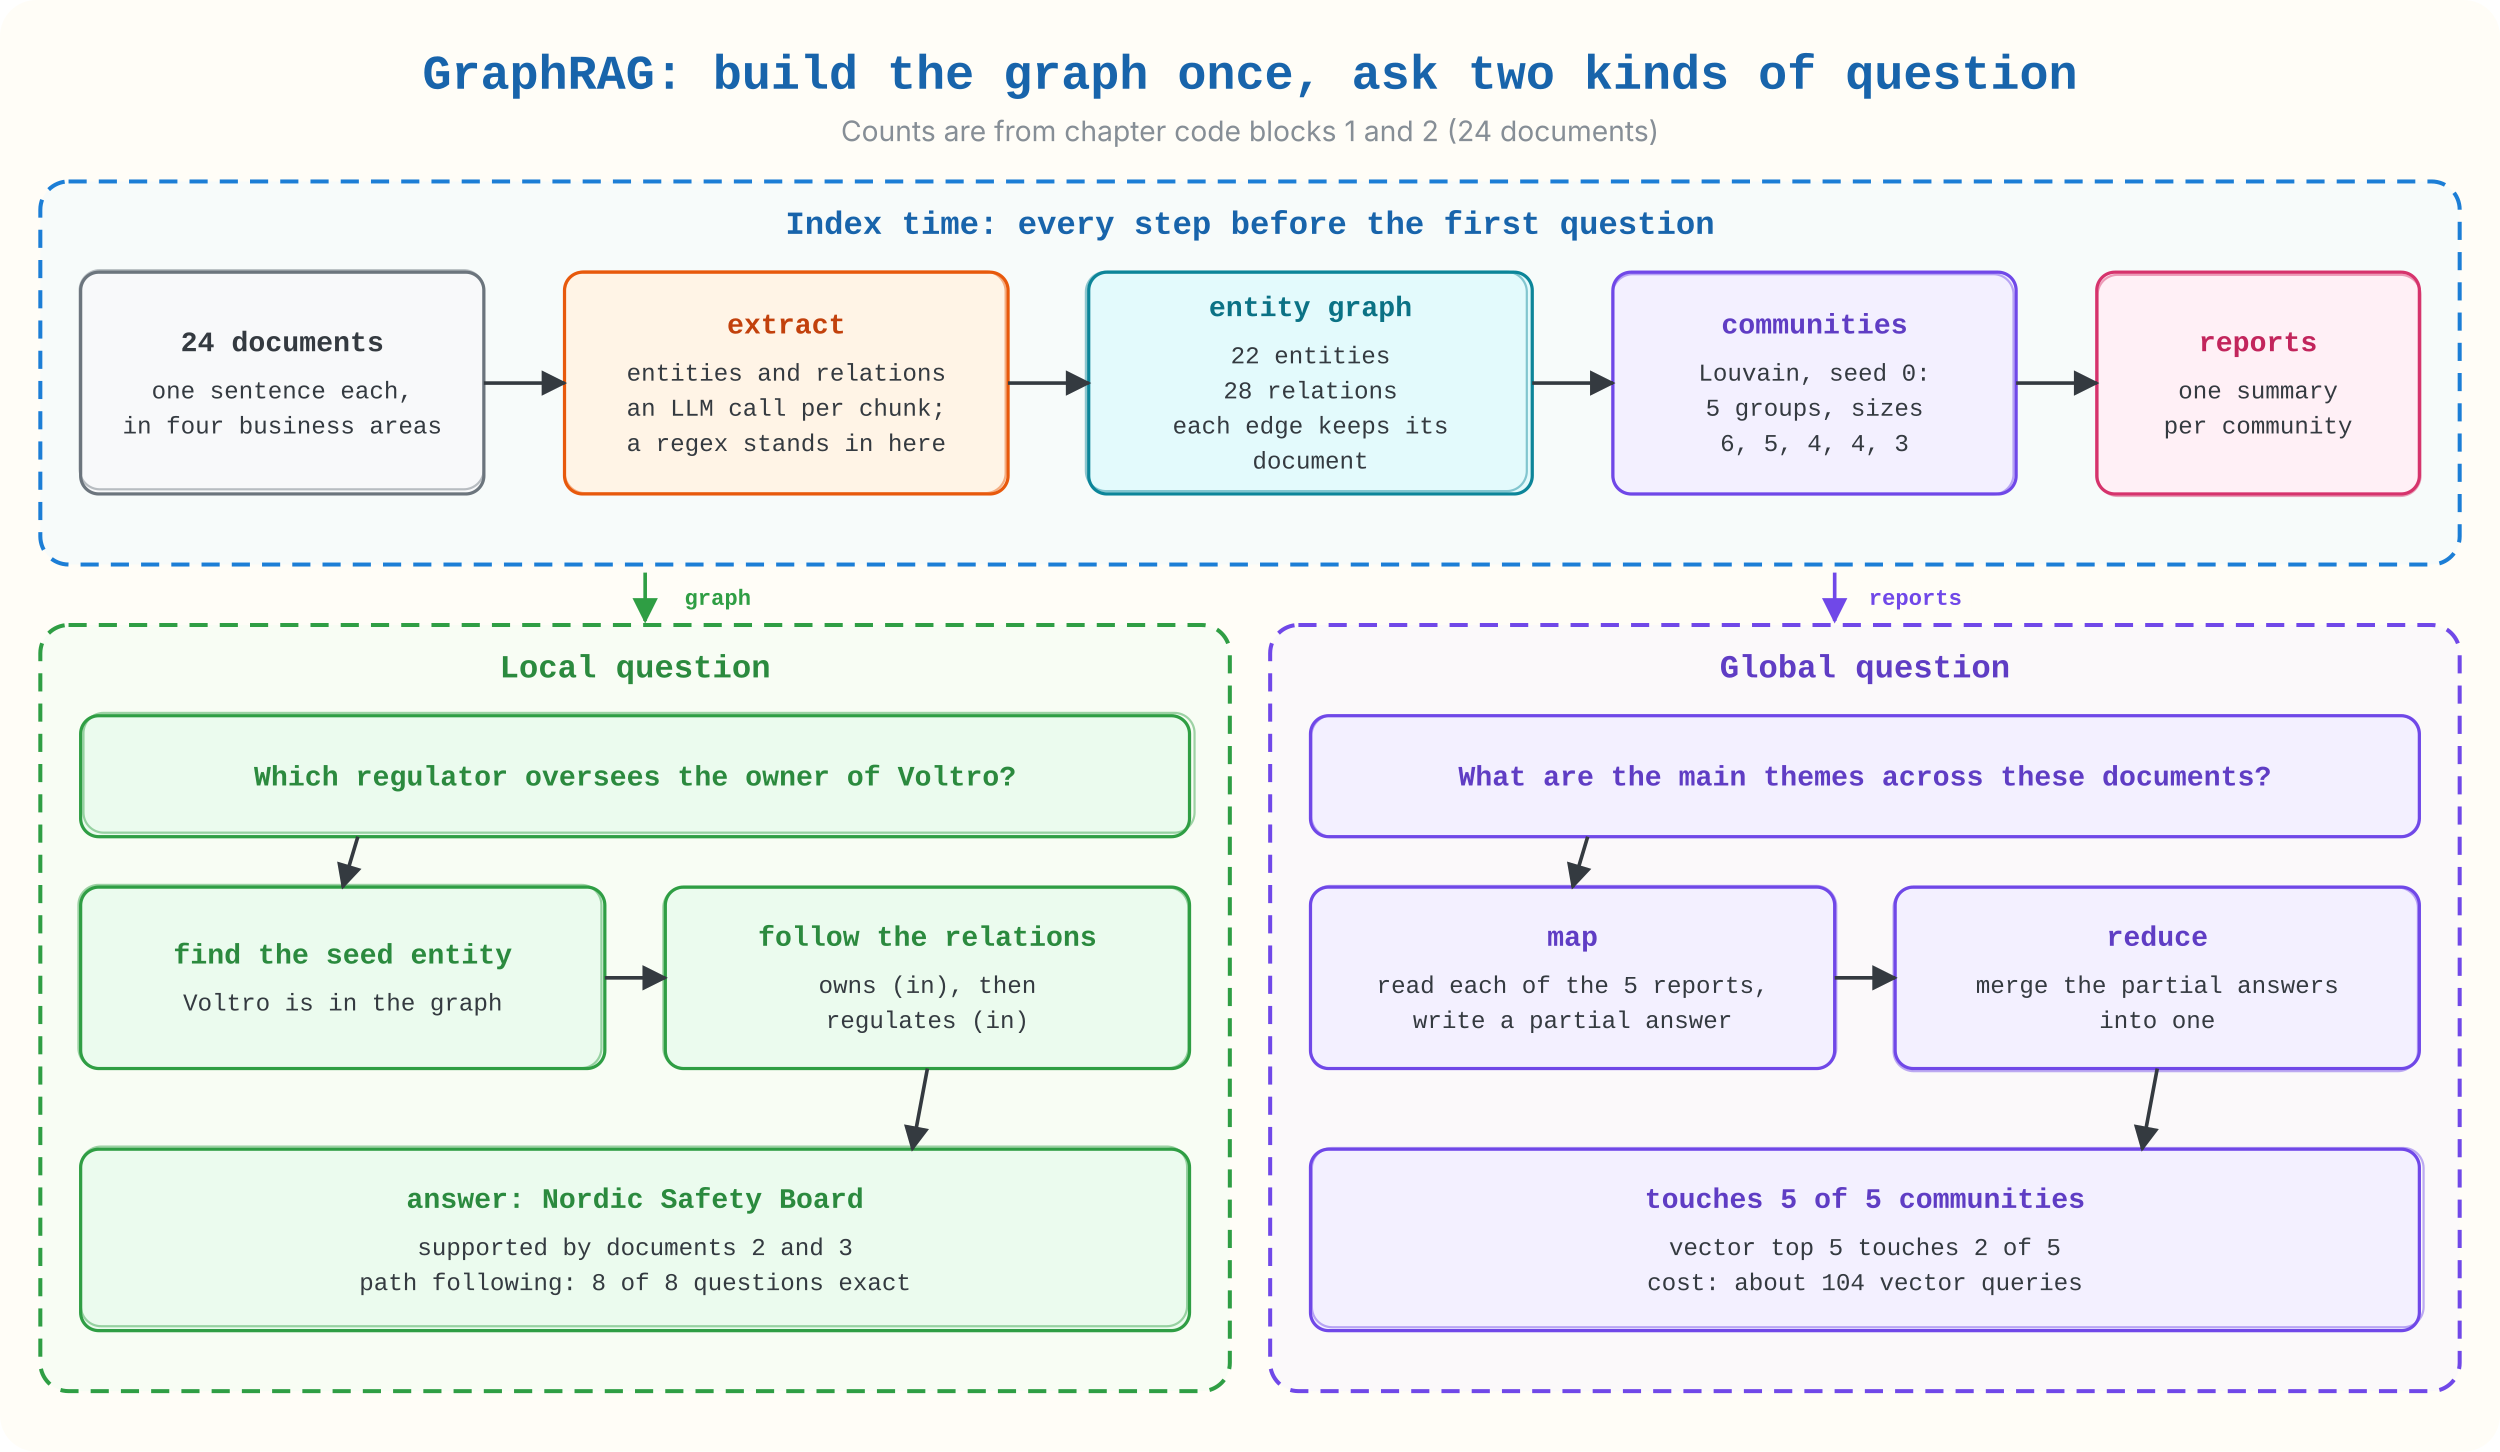
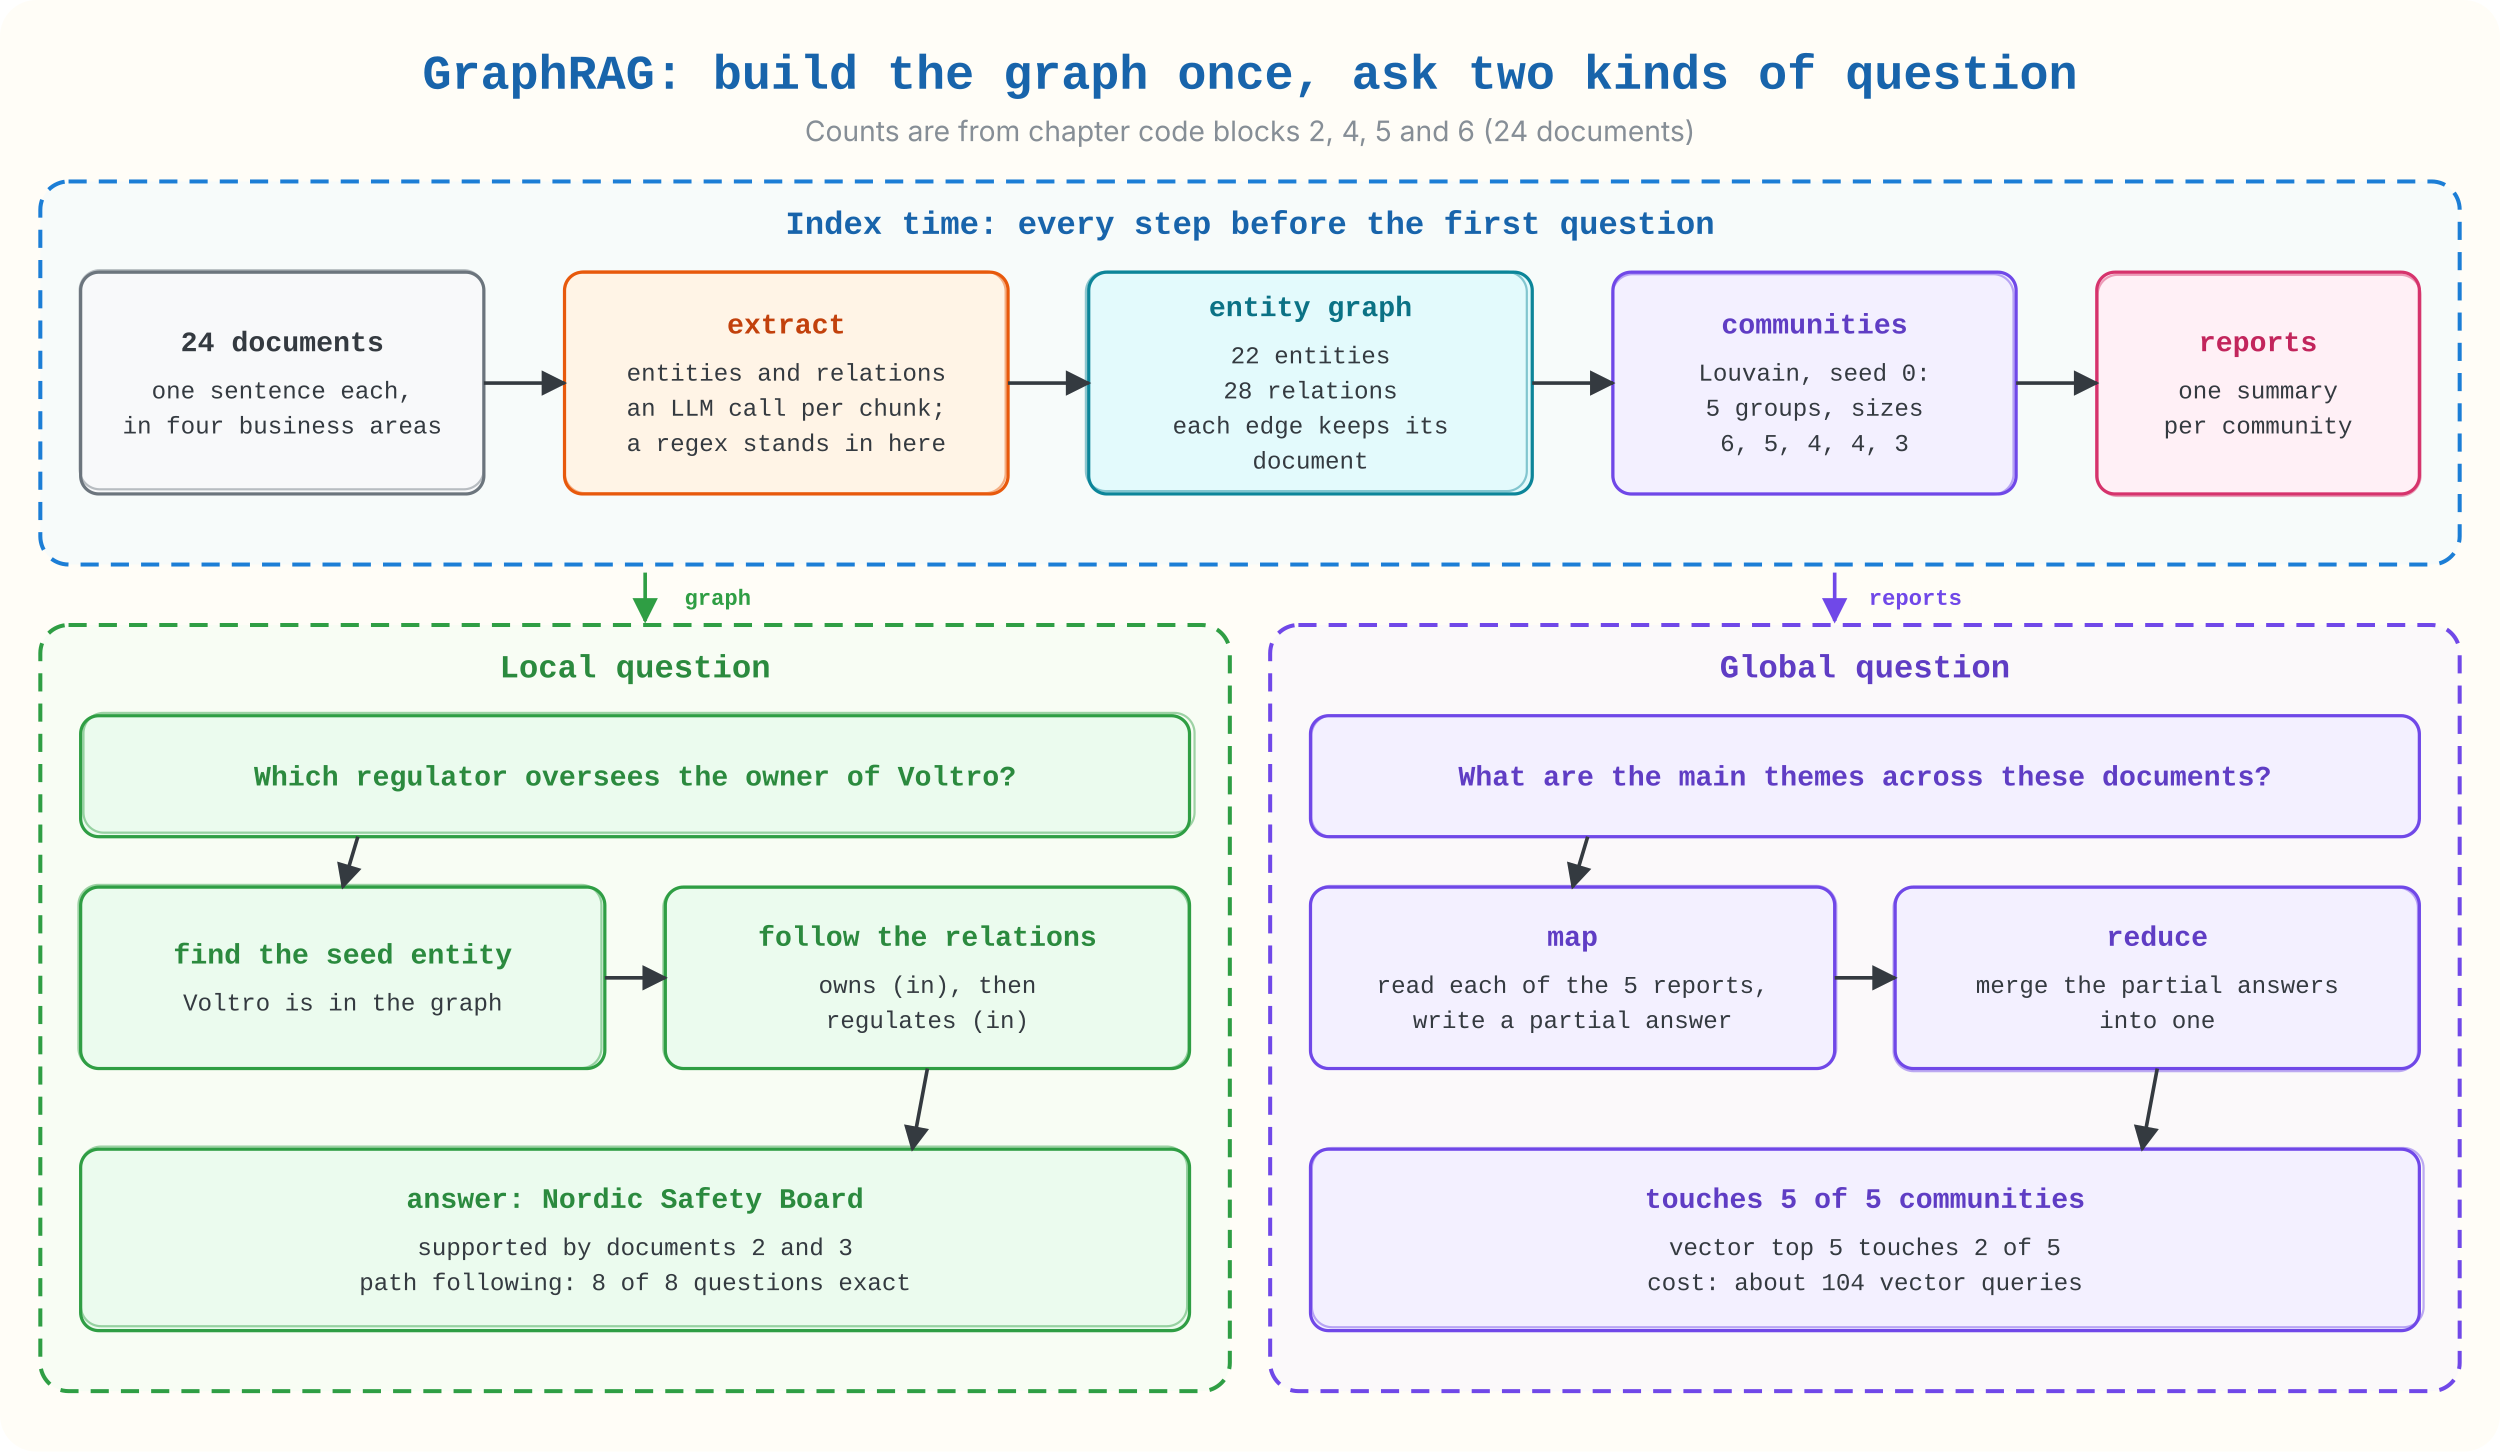
<svg xmlns="http://www.w3.org/2000/svg" viewBox="0 0 1240 720" width="1240" height="720" role="img" aria-label="GraphRAG: build the graph once, ask two kinds of question">
  <defs>
    <marker id="ah2f9e44" viewBox="0 0 10 10" refX="9" refY="5" markerWidth="7" markerHeight="7" orient="auto-start-reverse">
      <path d="M0,0 L10,5 L0,10 z" fill="#2f9e44" />
    </marker>
    <marker id="ah2f9e44s" viewBox="0 0 10 10" refX="9" refY="5" markerWidth="7" markerHeight="7" orient="auto-start-reverse">
      <path d="M0,0 L10,5 L0,10 z" fill="#2f9e44" />
    </marker>
    <marker id="ah343a40" viewBox="0 0 10 10" refX="9" refY="5" markerWidth="7" markerHeight="7" orient="auto-start-reverse">
      <path d="M0,0 L10,5 L0,10 z" fill="#343a40" />
    </marker>
    <marker id="ah343a40s" viewBox="0 0 10 10" refX="9" refY="5" markerWidth="7" markerHeight="7" orient="auto-start-reverse">
      <path d="M0,0 L10,5 L0,10 z" fill="#343a40" />
    </marker>
    <marker id="ah7048e8" viewBox="0 0 10 10" refX="9" refY="5" markerWidth="7" markerHeight="7" orient="auto-start-reverse">
      <path d="M0,0 L10,5 L0,10 z" fill="#7048e8" />
    </marker>
    <marker id="ah7048e8s" viewBox="0 0 10 10" refX="9" refY="5" markerWidth="7" markerHeight="7" orient="auto-start-reverse">
      <path d="M0,0 L10,5 L0,10 z" fill="#7048e8" />
    </marker>
  </defs>
  <rect x="0" y="0" width="1240" height="720" rx="18" fill="#fffdf7" />
  <text xml:space="preserve" x="620.0" y="44" text-anchor="middle" font-family="'Cascadia Code','JetBrains Mono','SF Mono',Menlo,Consolas,'Liberation Mono',monospace" font-size="24" font-weight="700" fill="#1864ab">GraphRAG: build the graph once, ask two kinds of question</text>
-   <text xml:space="preserve" x="620.0" y="70" text-anchor="middle" font-family="'Inter','Segoe UI','Helvetica Neue',Arial,sans-serif" font-size="14" fill="#868e96">Counts are from chapter code blocks 1 and 2 (24 documents)</text>
+   <text xml:space="preserve" x="620.0" y="70" text-anchor="middle" font-family="'Inter','Segoe UI','Helvetica Neue',Arial,sans-serif" font-size="14" fill="#868e96">Counts are from chapter code blocks 2, 4, 5 and 6 (24 documents)</text>
  <rect x="20" y="90" width="1200" height="190" rx="14" fill="#e7f5ff" fill-opacity="0.35" stroke="#1c7ed6" stroke-width="2" stroke-dasharray="9 6" />
  <text xml:space="preserve" x="620.0" y="116" text-anchor="middle" font-family="'Cascadia Code','JetBrains Mono','SF Mono',Menlo,Consolas,'Liberation Mono',monospace" font-size="16" font-weight="700" fill="#1864ab">Index time: every step before the first question</text>
  <rect x="40" y="135" width="200" height="110" rx="9" fill="#f8f9fa" stroke="#6c757d" stroke-width="1.6" />
  <rect x="39.5" y="134.0" width="200.5" height="108.7" rx="10" fill="none" stroke="#6c757d" stroke-width="1.1" stroke-opacity="0.45" />
  <text xml:space="preserve" x="140.0" y="174.2" text-anchor="middle" font-family="'Cascadia Code','JetBrains Mono','SF Mono',Menlo,Consolas,'Liberation Mono',monospace" font-size="14" font-weight="700" fill="#343a40">24 documents</text>
  <text xml:space="preserve" x="140.0" y="197.6" text-anchor="middle" font-family="'Cascadia Code','JetBrains Mono','SF Mono',Menlo,Consolas,'Liberation Mono',monospace" font-size="12" fill="#343a40">one sentence each,</text>
  <text xml:space="preserve" x="140.0" y="215.0" text-anchor="middle" font-family="'Cascadia Code','JetBrains Mono','SF Mono',Menlo,Consolas,'Liberation Mono',monospace" font-size="12" fill="#343a40">in four business areas</text>
  <rect x="280" y="135" width="220" height="110" rx="9" fill="#fff4e6" stroke="#e8590c" stroke-width="1.6" />
  <rect x="280.1" y="134.6" width="218.7" height="110.0" rx="10" fill="none" stroke="#e8590c" stroke-width="1.1" stroke-opacity="0.45" />
  <text xml:space="preserve" x="390.0" y="165.4" text-anchor="middle" font-family="'Cascadia Code','JetBrains Mono','SF Mono',Menlo,Consolas,'Liberation Mono',monospace" font-size="14" font-weight="700" fill="#c2410c">extract</text>
  <text xml:space="preserve" x="390.0" y="188.8" text-anchor="middle" font-family="'Cascadia Code','JetBrains Mono','SF Mono',Menlo,Consolas,'Liberation Mono',monospace" font-size="12" fill="#343a40">entities and relations</text>
  <text xml:space="preserve" x="390.0" y="206.2" text-anchor="middle" font-family="'Cascadia Code','JetBrains Mono','SF Mono',Menlo,Consolas,'Liberation Mono',monospace" font-size="12" fill="#343a40">an LLM call per chunk;</text>
  <text xml:space="preserve" x="390.0" y="223.7" text-anchor="middle" font-family="'Cascadia Code','JetBrains Mono','SF Mono',Menlo,Consolas,'Liberation Mono',monospace" font-size="12" fill="#343a40">a regex stands in here</text>
  <rect x="540" y="135" width="220" height="110" rx="9" fill="#e3fafc" stroke="#0c8599" stroke-width="1.6" />
  <rect x="538.6" y="134.8" width="218.7" height="108.8" rx="10" fill="none" stroke="#0c8599" stroke-width="1.1" stroke-opacity="0.45" />
  <text xml:space="preserve" x="650.0" y="156.8" text-anchor="middle" font-family="'Cascadia Code','JetBrains Mono','SF Mono',Menlo,Consolas,'Liberation Mono',monospace" font-size="14" font-weight="700" fill="#0b7285">entity graph</text>
  <text xml:space="preserve" x="650.0" y="180.2" text-anchor="middle" font-family="'Cascadia Code','JetBrains Mono','SF Mono',Menlo,Consolas,'Liberation Mono',monospace" font-size="12" fill="#343a40">22 entities</text>
  <text xml:space="preserve" x="650.0" y="197.6" text-anchor="middle" font-family="'Cascadia Code','JetBrains Mono','SF Mono',Menlo,Consolas,'Liberation Mono',monospace" font-size="12" fill="#343a40">28 relations</text>
  <text xml:space="preserve" x="650.0" y="215.0" text-anchor="middle" font-family="'Cascadia Code','JetBrains Mono','SF Mono',Menlo,Consolas,'Liberation Mono',monospace" font-size="12" fill="#343a40">each edge keeps its</text>
  <text xml:space="preserve" x="650.0" y="232.4" text-anchor="middle" font-family="'Cascadia Code','JetBrains Mono','SF Mono',Menlo,Consolas,'Liberation Mono',monospace" font-size="12" fill="#343a40">document</text>
  <rect x="800" y="135" width="200" height="110" rx="9" fill="#f3f0ff" stroke="#7048e8" stroke-width="1.6" />
  <rect x="799.8" y="136.0" width="198.9" height="109.2" rx="10" fill="none" stroke="#7048e8" stroke-width="1.1" stroke-opacity="0.45" />
  <text xml:space="preserve" x="900.0" y="165.4" text-anchor="middle" font-family="'Cascadia Code','JetBrains Mono','SF Mono',Menlo,Consolas,'Liberation Mono',monospace" font-size="14" font-weight="700" fill="#5f3dc4">communities</text>
  <text xml:space="preserve" x="900.0" y="188.8" text-anchor="middle" font-family="'Cascadia Code','JetBrains Mono','SF Mono',Menlo,Consolas,'Liberation Mono',monospace" font-size="12" fill="#343a40">Louvain, seed 0:</text>
  <text xml:space="preserve" x="900.0" y="206.2" text-anchor="middle" font-family="'Cascadia Code','JetBrains Mono','SF Mono',Menlo,Consolas,'Liberation Mono',monospace" font-size="12" fill="#343a40">5 groups, sizes</text>
  <text xml:space="preserve" x="900.0" y="223.7" text-anchor="middle" font-family="'Cascadia Code','JetBrains Mono','SF Mono',Menlo,Consolas,'Liberation Mono',monospace" font-size="12" fill="#343a40">6, 5, 4, 4, 3</text>
  <rect x="1040" y="135" width="160" height="110" rx="9" fill="#fff0f6" stroke="#d6336c" stroke-width="1.6" />
  <rect x="1040.4" y="136.3" width="160.2" height="109.7" rx="10" fill="none" stroke="#d6336c" stroke-width="1.1" stroke-opacity="0.45" />
  <text xml:space="preserve" x="1120.0" y="174.2" text-anchor="middle" font-family="'Cascadia Code','JetBrains Mono','SF Mono',Menlo,Consolas,'Liberation Mono',monospace" font-size="14" font-weight="700" fill="#c2255c">reports</text>
  <text xml:space="preserve" x="1120.0" y="197.6" text-anchor="middle" font-family="'Cascadia Code','JetBrains Mono','SF Mono',Menlo,Consolas,'Liberation Mono',monospace" font-size="12" fill="#343a40">one summary</text>
  <text xml:space="preserve" x="1120.0" y="215.0" text-anchor="middle" font-family="'Cascadia Code','JetBrains Mono','SF Mono',Menlo,Consolas,'Liberation Mono',monospace" font-size="12" fill="#343a40">per community</text>
  <path d="M240.0,190.0 L280.0,190.0" fill="none" stroke="#343a40" stroke-width="1.8" stroke-linejoin="round" marker-end="url(#ah343a40)" />
  <path d="M500.0,190.0 L540.0,190.0" fill="none" stroke="#343a40" stroke-width="1.8" stroke-linejoin="round" marker-end="url(#ah343a40)" />
  <path d="M760.0,190.0 L800.0,190.0" fill="none" stroke="#343a40" stroke-width="1.8" stroke-linejoin="round" marker-end="url(#ah343a40)" />
  <path d="M1000.0,190.0 L1040.0,190.0" fill="none" stroke="#343a40" stroke-width="1.8" stroke-linejoin="round" marker-end="url(#ah343a40)" />
  <rect x="20" y="310" width="590" height="380" rx="14" fill="#ebfbee" fill-opacity="0.35" stroke="#2f9e44" stroke-width="2" stroke-dasharray="9 6" />
  <text xml:space="preserve" x="315.0" y="336" text-anchor="middle" font-family="'Cascadia Code','JetBrains Mono','SF Mono',Menlo,Consolas,'Liberation Mono',monospace" font-size="16" font-weight="700" fill="#2b8a3e">Local question</text>
  <rect x="40" y="355" width="550" height="60" rx="9" fill="#ebfbee" stroke="#2f9e44" stroke-width="1.6" />
  <rect x="41.4" y="353.6" width="551.1" height="59.4" rx="10" fill="none" stroke="#2f9e44" stroke-width="1.1" stroke-opacity="0.45" />
  <text xml:space="preserve" x="315.0" y="389.6" text-anchor="middle" font-family="'Cascadia Code','JetBrains Mono','SF Mono',Menlo,Consolas,'Liberation Mono',monospace" font-size="14" font-weight="700" fill="#2b8a3e">Which regulator oversees the owner of Voltro?</text>
  <rect x="40" y="440" width="260" height="90" rx="9" fill="#ebfbee" stroke="#2f9e44" stroke-width="1.6" />
  <rect x="38.9" y="438.9" width="259.4" height="90.9" rx="10" fill="none" stroke="#2f9e44" stroke-width="1.1" stroke-opacity="0.45" />
  <text xml:space="preserve" x="170.0" y="477.9" text-anchor="middle" font-family="'Cascadia Code','JetBrains Mono','SF Mono',Menlo,Consolas,'Liberation Mono',monospace" font-size="14" font-weight="700" fill="#2b8a3e">find the seed entity</text>
  <text xml:space="preserve" x="170.0" y="501.2" text-anchor="middle" font-family="'Cascadia Code','JetBrains Mono','SF Mono',Menlo,Consolas,'Liberation Mono',monospace" font-size="12" fill="#343a40">Voltro is in the graph</text>
  <rect x="330" y="440" width="260" height="90" rx="9" fill="#ebfbee" stroke="#2f9e44" stroke-width="1.6" />
  <rect x="329.0" y="440.2" width="260.4" height="89.6" rx="10" fill="none" stroke="#2f9e44" stroke-width="1.1" stroke-opacity="0.45" />
  <text xml:space="preserve" x="460.0" y="469.1" text-anchor="middle" font-family="'Cascadia Code','JetBrains Mono','SF Mono',Menlo,Consolas,'Liberation Mono',monospace" font-size="14" font-weight="700" fill="#2b8a3e">follow the relations</text>
  <text xml:space="preserve" x="460.0" y="492.5" text-anchor="middle" font-family="'Cascadia Code','JetBrains Mono','SF Mono',Menlo,Consolas,'Liberation Mono',monospace" font-size="12" fill="#343a40">owns (in), then</text>
  <text xml:space="preserve" x="460.0" y="509.9" text-anchor="middle" font-family="'Cascadia Code','JetBrains Mono','SF Mono',Menlo,Consolas,'Liberation Mono',monospace" font-size="12" fill="#343a40">regulates (in)</text>
  <rect x="40" y="570" width="550" height="90" rx="9" fill="#ebfbee" stroke="#2f9e44" stroke-width="1.6" />
  <rect x="40.1" y="568.7" width="548.7" height="89.1" rx="10" fill="none" stroke="#2f9e44" stroke-width="1.1" stroke-opacity="0.45" />
  <text xml:space="preserve" x="315.0" y="599.1" text-anchor="middle" font-family="'Cascadia Code','JetBrains Mono','SF Mono',Menlo,Consolas,'Liberation Mono',monospace" font-size="14" font-weight="700" fill="#2b8a3e">answer: Nordic Safety Board</text>
  <text xml:space="preserve" x="315.0" y="622.5" text-anchor="middle" font-family="'Cascadia Code','JetBrains Mono','SF Mono',Menlo,Consolas,'Liberation Mono',monospace" font-size="12" fill="#343a40">supported by documents 2 and 3</text>
  <text xml:space="preserve" x="315.0" y="639.9" text-anchor="middle" font-family="'Cascadia Code','JetBrains Mono','SF Mono',Menlo,Consolas,'Liberation Mono',monospace" font-size="12" fill="#343a40">path following: 8 of 8 questions exact</text>
  <path d="M177.5,415.0 L170.0,440.0" fill="none" stroke="#343a40" stroke-width="1.8" stroke-linejoin="round" marker-end="url(#ah343a40)" />
  <path d="M300.0,485.0 L330.0,485.0" fill="none" stroke="#343a40" stroke-width="1.8" stroke-linejoin="round" marker-end="url(#ah343a40)" />
  <path d="M460.0,530.0 L452.5,570.0" fill="none" stroke="#343a40" stroke-width="1.8" stroke-linejoin="round" marker-end="url(#ah343a40)" />
  <path d="M320.0,284.0 L320.0,308.0" fill="none" stroke="#2f9e44" stroke-width="1.8" stroke-linejoin="round" marker-end="url(#ah2f9e44)" />
  <rect x="630" y="310" width="590" height="380" rx="14" fill="#f3f0ff" fill-opacity="0.35" stroke="#7048e8" stroke-width="2" stroke-dasharray="9 6" />
  <text xml:space="preserve" x="925.0" y="336" text-anchor="middle" font-family="'Cascadia Code','JetBrains Mono','SF Mono',Menlo,Consolas,'Liberation Mono',monospace" font-size="16" font-weight="700" fill="#5f3dc4">Global question</text>
  <rect x="650" y="355" width="550" height="60" rx="9" fill="#f3f0ff" stroke="#7048e8" stroke-width="1.6" />
  <rect x="650.5" y="354.8" width="549.4" height="60.3" rx="10" fill="none" stroke="#7048e8" stroke-width="1.1" stroke-opacity="0.45" />
  <text xml:space="preserve" x="925.0" y="389.6" text-anchor="middle" font-family="'Cascadia Code','JetBrains Mono','SF Mono',Menlo,Consolas,'Liberation Mono',monospace" font-size="14" font-weight="700" fill="#5f3dc4">What are the main themes across these documents?</text>
  <rect x="650" y="440" width="260" height="90" rx="9" fill="#f3f0ff" stroke="#7048e8" stroke-width="1.6" />
  <rect x="649.9" y="439.4" width="260.9" height="90.6" rx="10" fill="none" stroke="#7048e8" stroke-width="1.1" stroke-opacity="0.45" />
  <text xml:space="preserve" x="780.0" y="469.1" text-anchor="middle" font-family="'Cascadia Code','JetBrains Mono','SF Mono',Menlo,Consolas,'Liberation Mono',monospace" font-size="14" font-weight="700" fill="#5f3dc4">map</text>
  <text xml:space="preserve" x="780.0" y="492.5" text-anchor="middle" font-family="'Cascadia Code','JetBrains Mono','SF Mono',Menlo,Consolas,'Liberation Mono',monospace" font-size="12" fill="#343a40">read each of the 5 reports,</text>
  <text xml:space="preserve" x="780.0" y="509.9" text-anchor="middle" font-family="'Cascadia Code','JetBrains Mono','SF Mono',Menlo,Consolas,'Liberation Mono',monospace" font-size="12" fill="#343a40">write a partial answer</text>
  <rect x="940" y="440" width="260" height="90" rx="9" fill="#f3f0ff" stroke="#7048e8" stroke-width="1.6" />
  <rect x="939.2" y="440.2" width="260.1" height="91.1" rx="10" fill="none" stroke="#7048e8" stroke-width="1.1" stroke-opacity="0.45" />
  <text xml:space="preserve" x="1070.0" y="469.1" text-anchor="middle" font-family="'Cascadia Code','JetBrains Mono','SF Mono',Menlo,Consolas,'Liberation Mono',monospace" font-size="14" font-weight="700" fill="#5f3dc4">reduce</text>
  <text xml:space="preserve" x="1070.0" y="492.5" text-anchor="middle" font-family="'Cascadia Code','JetBrains Mono','SF Mono',Menlo,Consolas,'Liberation Mono',monospace" font-size="12" fill="#343a40">merge the partial answers</text>
  <text xml:space="preserve" x="1070.0" y="509.9" text-anchor="middle" font-family="'Cascadia Code','JetBrains Mono','SF Mono',Menlo,Consolas,'Liberation Mono',monospace" font-size="12" fill="#343a40">into one</text>
  <rect x="650" y="570" width="550" height="90" rx="9" fill="#f3f0ff" stroke="#7048e8" stroke-width="1.6" />
  <rect x="650.7" y="569.4" width="551.4" height="88.9" rx="10" fill="none" stroke="#7048e8" stroke-width="1.1" stroke-opacity="0.45" />
  <text xml:space="preserve" x="925.0" y="599.1" text-anchor="middle" font-family="'Cascadia Code','JetBrains Mono','SF Mono',Menlo,Consolas,'Liberation Mono',monospace" font-size="14" font-weight="700" fill="#5f3dc4">touches 5 of 5 communities</text>
  <text xml:space="preserve" x="925.0" y="622.5" text-anchor="middle" font-family="'Cascadia Code','JetBrains Mono','SF Mono',Menlo,Consolas,'Liberation Mono',monospace" font-size="12" fill="#343a40">vector top 5 touches 2 of 5</text>
  <text xml:space="preserve" x="925.0" y="639.9" text-anchor="middle" font-family="'Cascadia Code','JetBrains Mono','SF Mono',Menlo,Consolas,'Liberation Mono',monospace" font-size="12" fill="#343a40">cost: about 104 vector queries</text>
  <path d="M787.5,415.0 L780.0,440.0" fill="none" stroke="#343a40" stroke-width="1.8" stroke-linejoin="round" marker-end="url(#ah343a40)" />
  <path d="M910.0,485.0 L940.0,485.0" fill="none" stroke="#343a40" stroke-width="1.8" stroke-linejoin="round" marker-end="url(#ah343a40)" />
  <path d="M1070.0,530.0 L1062.5,570.0" fill="none" stroke="#343a40" stroke-width="1.8" stroke-linejoin="round" marker-end="url(#ah343a40)" />
  <path d="M910.0,284.0 L910.0,308.0" fill="none" stroke="#7048e8" stroke-width="1.8" stroke-linejoin="round" marker-end="url(#ah7048e8)" />
  <rect x="334.5" y="287.0" width="43.0" height="18" rx="4" fill="#fffdf7" fill-opacity="0.95" />
  <text xml:space="preserve" x="356.0" y="300.0" text-anchor="middle" font-family="'Cascadia Code','JetBrains Mono','SF Mono',Menlo,Consolas,'Liberation Mono',monospace" font-size="11" font-weight="700" fill="#2f9e44">graph</text>
  <rect x="921.9" y="287.0" width="56.2" height="18" rx="4" fill="#fffdf7" fill-opacity="0.95" />
  <text xml:space="preserve" x="950.0" y="300.0" text-anchor="middle" font-family="'Cascadia Code','JetBrains Mono','SF Mono',Menlo,Consolas,'Liberation Mono',monospace" font-size="11" font-weight="700" fill="#7048e8">reports</text>
</svg>
